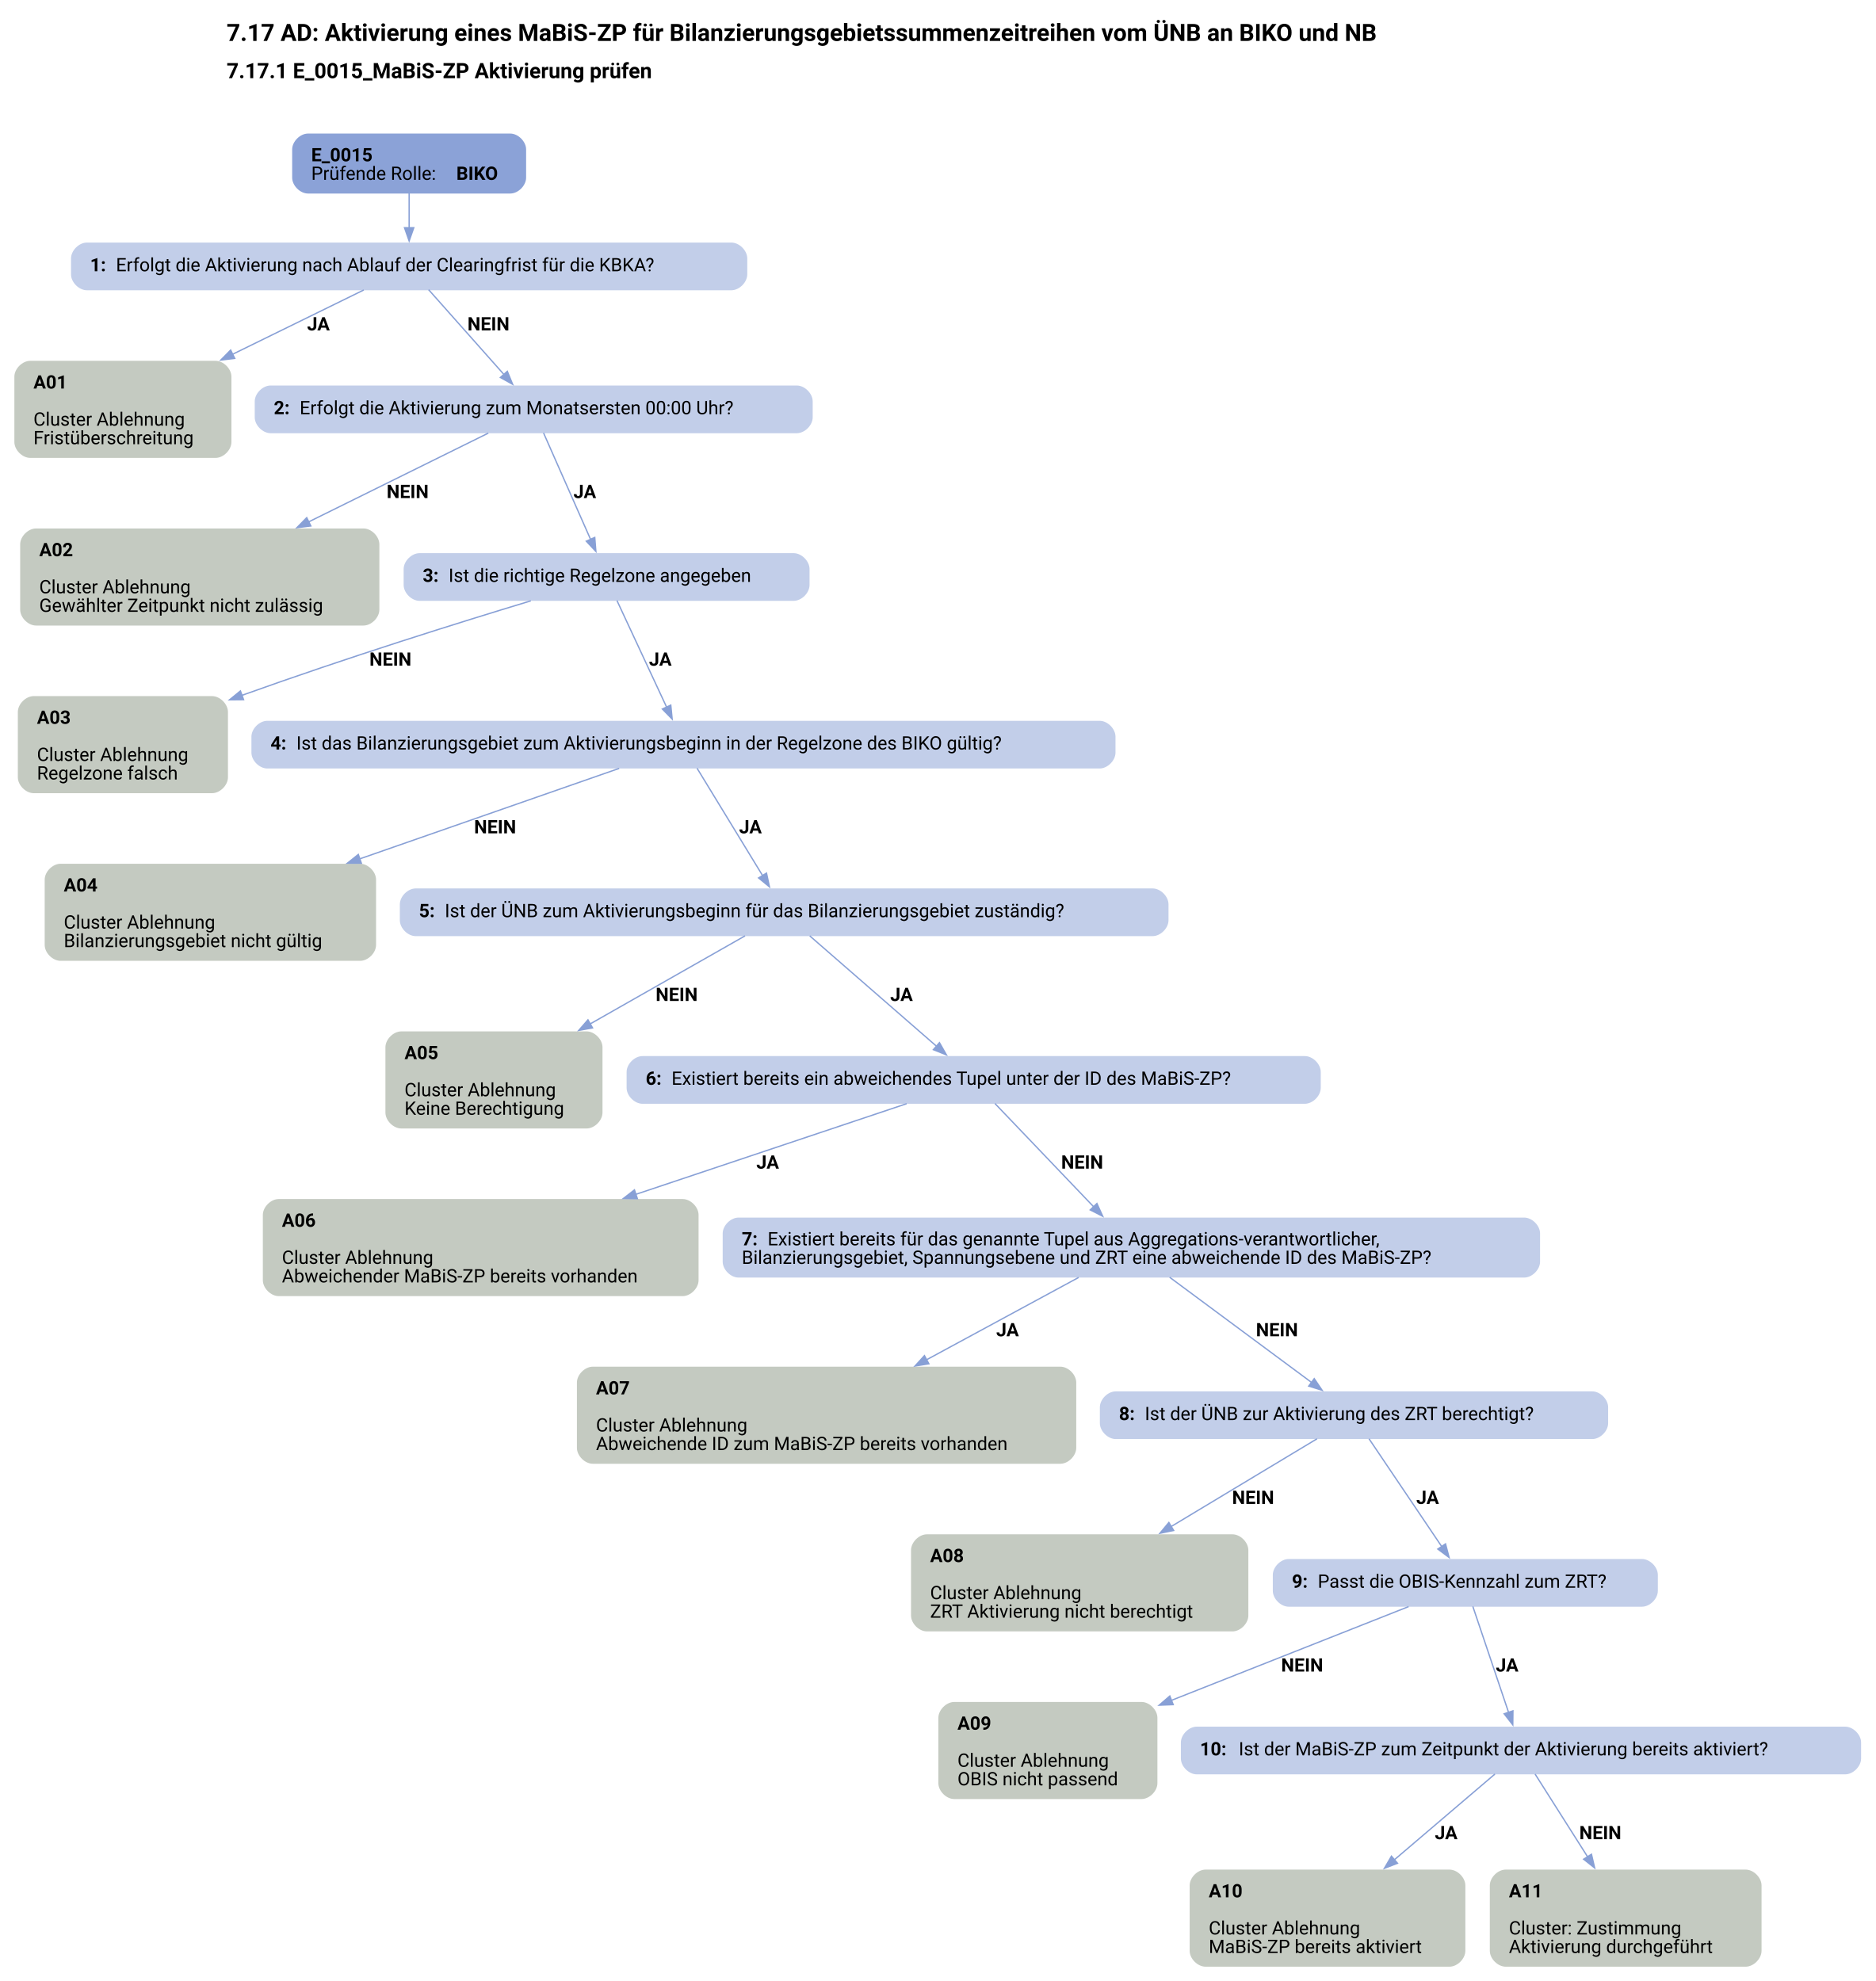
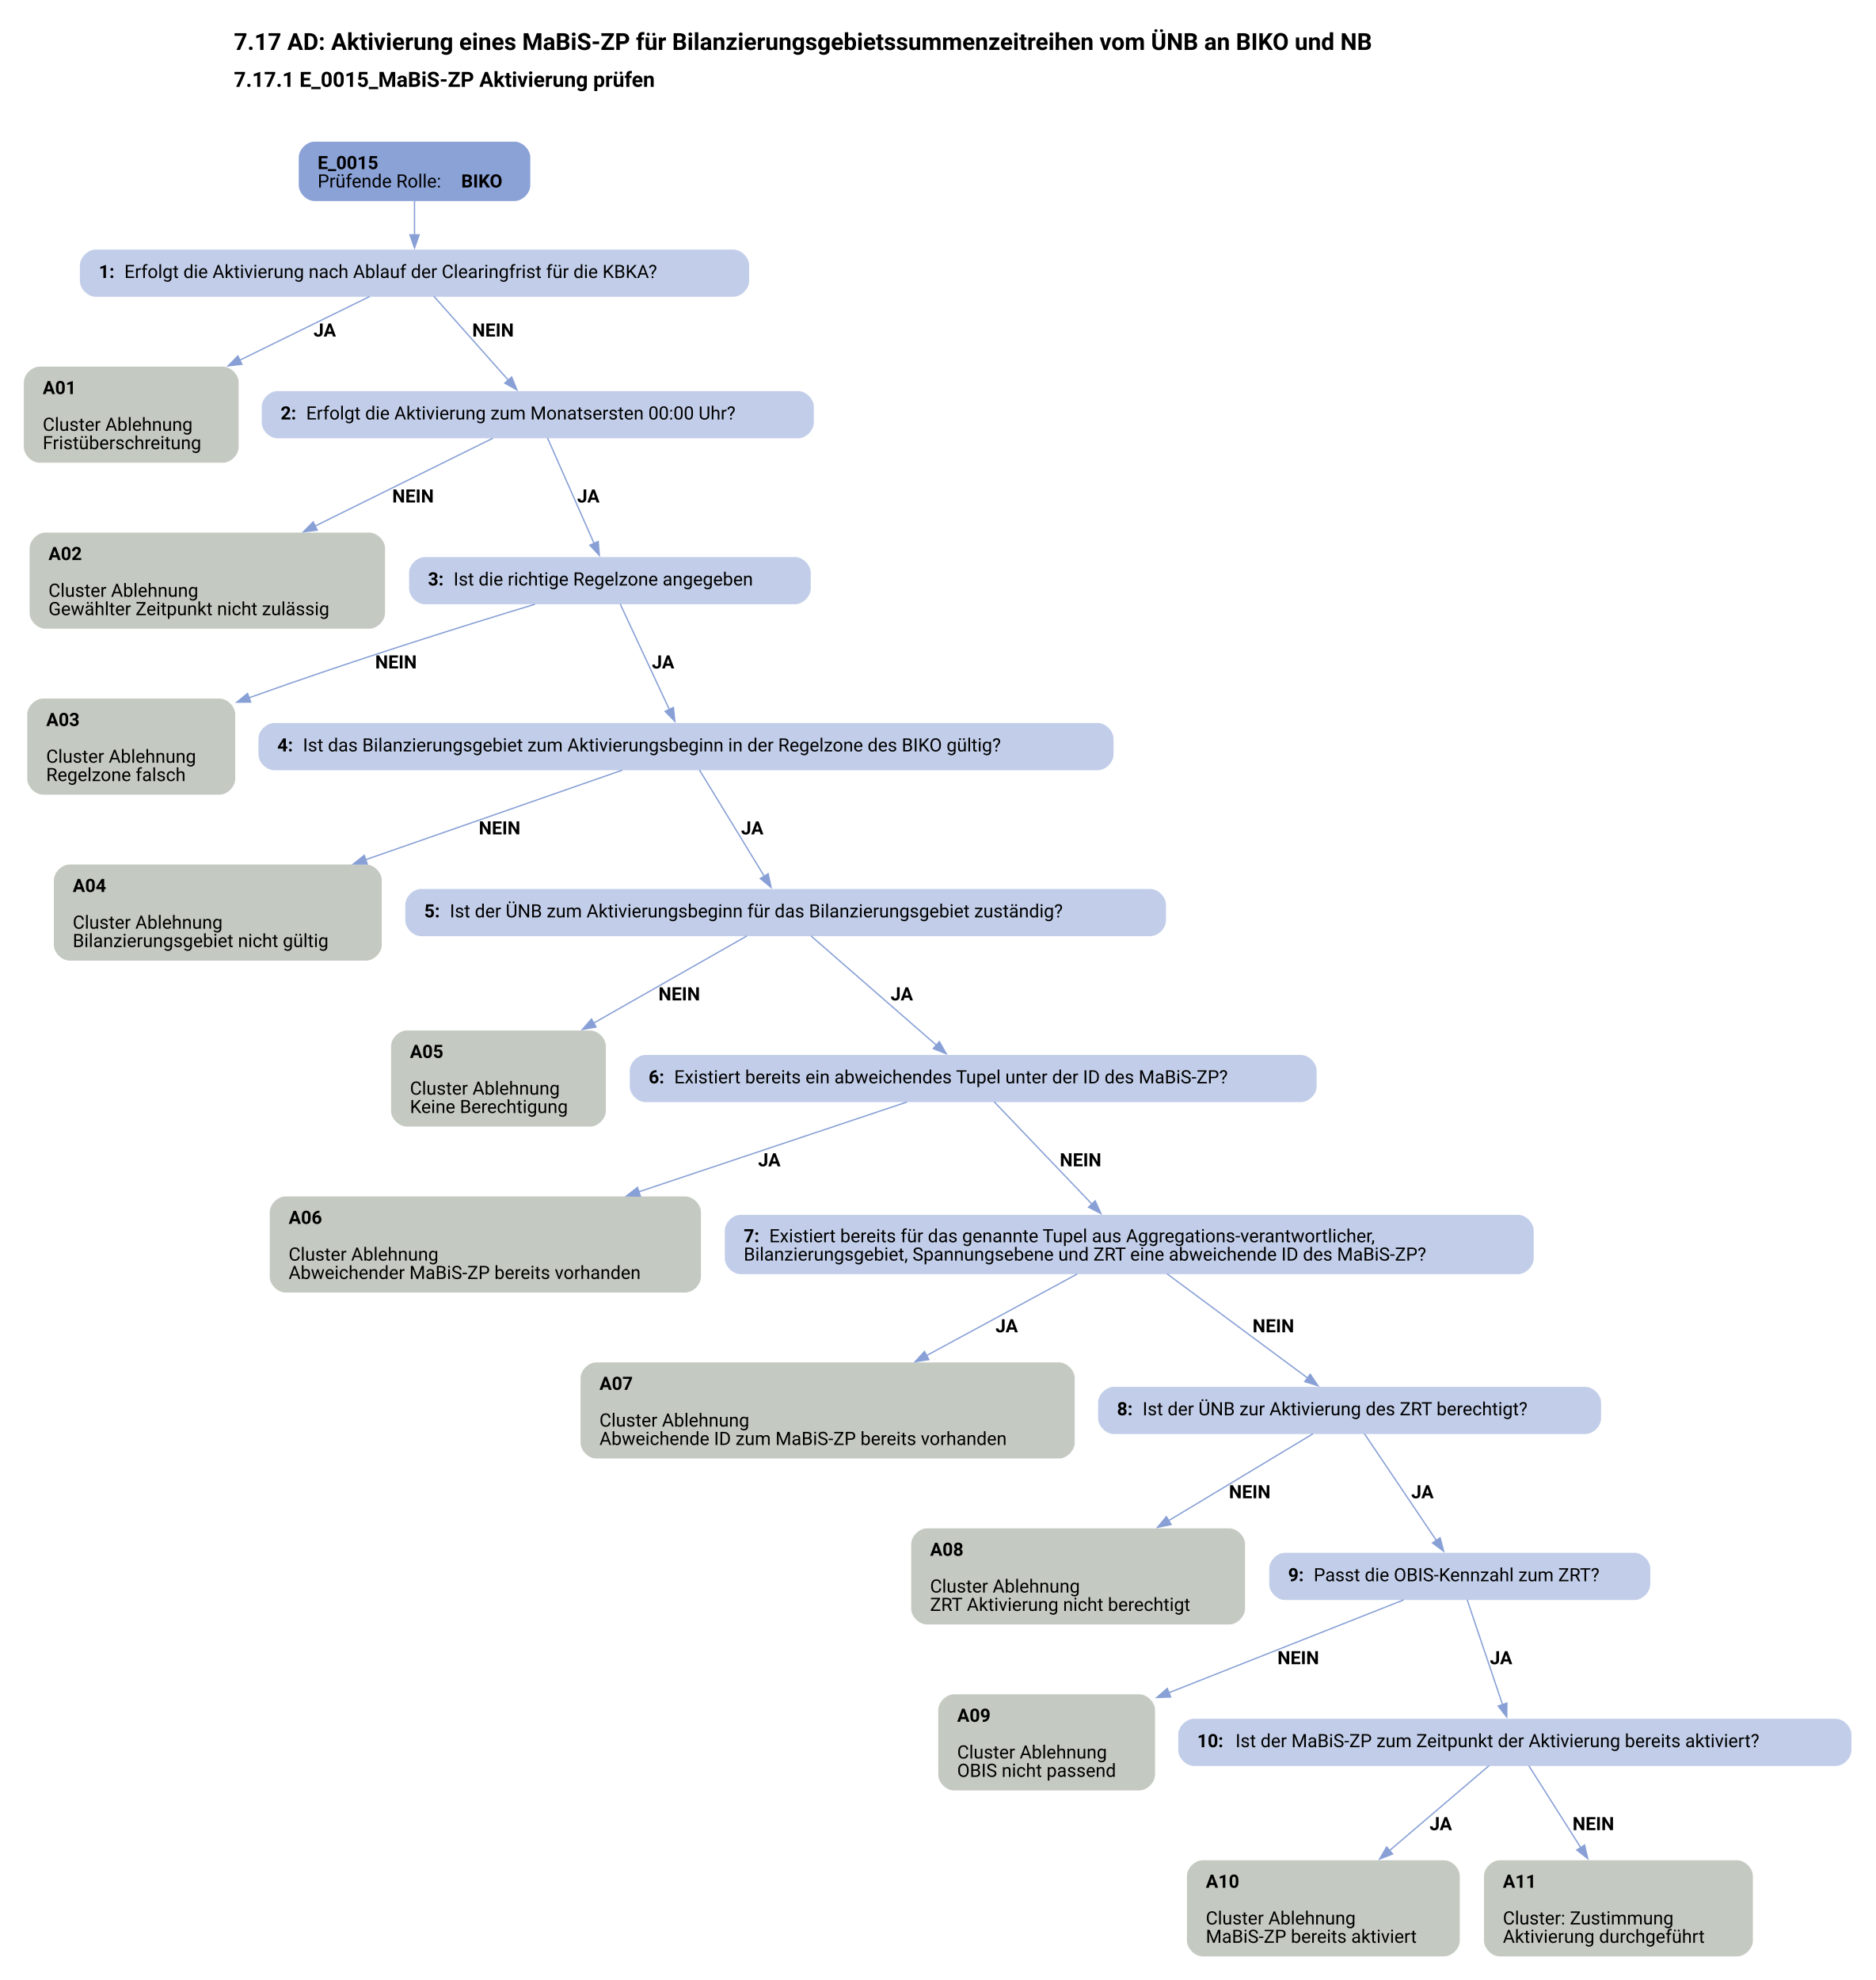
- <svg xmlns="http://www.w3.org/2000/svg" width="1363pt" height="1440pt" viewBox="0.00 0.00 1362.92 1440.00">
-   <g id="graph0" class="graph" transform="scale(0.963095 0.963095) rotate(0) translate(10.8 1484.38)">
+ <svg xmlns="http://www.w3.org/2000/svg" width="1364pt" height="1440pt" viewBox="0.00 0.00 1363.66 1440.00">
+   <g id="graph0" class="graph" transform="scale(0.953908 0.953908) rotate(0) translate(18 1491.58)">
    <text text-anchor="start" x="160.15" y="-1453.48" font-family="Roboto, sans-serif" font-weight="bold" font-size="18.00">7.17 AD: Aktivierung eines MaBiS-ZP für Bilanzierungsgebietssummenzeitreihen vom ÜNB an BIKO und NB</text>
    <text text-anchor="start" x="160.15" y="-1425.38" font-family="Roboto, sans-serif" font-weight="bold" font-size="16.00">7.17.1 E_0015_MaBiS-ZP Aktivierung prüfen</text>
    <g id="node1" class="node">
      <path fill="#8ba2d7" stroke="black" stroke-width="0" d="M374.17,-1383.58C374.17,-1383.58 221.62,-1383.58 221.62,-1383.58 215.62,-1383.58 209.62,-1377.58 209.62,-1371.58 209.62,-1371.58 209.62,-1350.3 209.62,-1350.3 209.62,-1344.3 215.62,-1338.3 221.62,-1338.3 221.62,-1338.3 374.17,-1338.3 374.17,-1338.3 380.17,-1338.3 386.17,-1344.3 386.17,-1350.3 386.17,-1350.3 386.17,-1371.58 386.17,-1371.58 386.17,-1377.58 380.17,-1383.58 374.17,-1383.58" />
      <text text-anchor="start" x="224.02" y="-1362.64" font-family="Roboto, sans-serif" font-weight="bold" font-size="14.00">E_0015</text>
      <text text-anchor="start" x="224.02" y="-1348.64" font-family="Roboto, sans-serif" font-size="14.00">Prüfende Rolle: </text>
      <text text-anchor="start" x="333.52" y="-1348.64" font-family="Roboto, sans-serif" font-weight="bold" font-size="14.00">BIKO</text>
    </g>
    <g id="node2" class="node">
      <path fill="#c2cee9" stroke="black" stroke-width="0" d="M541.05,-1301.3C541.05,-1301.3 54.75,-1301.3 54.75,-1301.3 48.75,-1301.3 42.75,-1295.3 42.75,-1289.3 42.75,-1289.3 42.75,-1277.3 42.75,-1277.3 42.75,-1271.3 48.75,-1265.3 54.75,-1265.3 54.75,-1265.3 541.05,-1265.3 541.05,-1265.3 547.05,-1265.3 553.05,-1271.3 553.05,-1277.3 553.05,-1277.3 553.05,-1289.3 553.05,-1289.3 553.05,-1295.3 547.05,-1301.3 541.05,-1301.3" />
      <text text-anchor="start" x="57.15" y="-1279.63" font-family="Roboto, sans-serif" font-weight="bold" font-size="14.00">1: </text>
      <text text-anchor="start" x="76.65" y="-1279.63" font-family="Roboto, sans-serif" font-size="14.00">Erfolgt die Aktivierung nach Ablauf der Clearingfrist für die KBKA?</text>
    </g>
    <g id="edge1" class="edge">
      <path fill="none" stroke="#88a0d6" d="M297.9,-1338.47C297.9,-1330.39 297.9,-1321.09 297.9,-1312.49" />
      <polygon fill="#88a0d6" stroke="#88a0d6" points="301.4,-1312.53 297.9,-1302.53 294.4,-1312.53 301.4,-1312.53" />
    </g>
    <g id="node3" class="node">
      <path fill="#c4cac1" stroke="black" stroke-width="0" d="M151.8,-1212.05C151.8,-1212.05 12,-1212.05 12,-1212.05 6,-1212.05 0,-1206.05 0,-1200.05 0,-1200.05 0,-1150.77 0,-1150.77 0,-1144.77 6,-1138.77 12,-1138.77 12,-1138.77 151.8,-1138.77 151.8,-1138.77 157.8,-1138.77 163.8,-1144.77 163.8,-1150.77 163.8,-1150.77 163.8,-1200.05 163.8,-1200.05 163.8,-1206.05 157.8,-1212.05 151.8,-1212.05" />
      <text text-anchor="start" x="14.4" y="-1191.11" font-family="Roboto, sans-serif" font-weight="bold" font-size="14.00">A01</text>
      <text text-anchor="start" x="14.4" y="-1163.11" font-family="Roboto, sans-serif" font-size="14.00">Cluster Ablehnung</text>
      <text text-anchor="start" x="14.4" y="-1149.11" font-family="Roboto, sans-serif" font-size="14.00">Fristüberschreitung</text>
    </g>
    <g id="edge2" class="edge">
      <path fill="none" stroke="#88a0d6" d="M263.67,-1265.52C237.04,-1252.46 198.94,-1233.79 164.49,-1216.9" />
      <polygon fill="#88a0d6" stroke="#88a0d6" points="166.29,-1213.88 155.77,-1212.62 163.21,-1220.17 166.29,-1213.88" />
      <text text-anchor="start" x="220.9" y="-1235" font-family="Roboto, sans-serif" font-weight="bold" font-size="14.00">JA</text>
    </g>
    <g id="node4" class="node">
      <path fill="#c2cee9" stroke="black" stroke-width="0" d="M590.42,-1193.41C590.42,-1193.41 193.38,-1193.41 193.38,-1193.41 187.38,-1193.41 181.38,-1187.41 181.38,-1181.41 181.38,-1181.41 181.38,-1169.41 181.38,-1169.41 181.38,-1163.41 187.38,-1157.41 193.38,-1157.41 193.38,-1157.41 590.42,-1157.41 590.42,-1157.41 596.42,-1157.41 602.42,-1163.41 602.42,-1169.41 602.42,-1169.41 602.42,-1181.41 602.42,-1181.41 602.42,-1187.41 596.42,-1193.41 590.42,-1193.41" />
      <text text-anchor="start" x="195.77" y="-1171.74" font-family="Roboto, sans-serif" font-weight="bold" font-size="14.00">2: </text>
      <text text-anchor="start" x="215.27" y="-1171.74" font-family="Roboto, sans-serif" font-size="14.00">Erfolgt die Aktivierung zum Monatsersten 00:00 Uhr?</text>
    </g>
    <g id="edge3" class="edge">
      <path fill="none" stroke="#88a0d6" d="M312.59,-1265.75C327.81,-1248.6 351.8,-1221.58 369.42,-1201.74" />
      <polygon fill="#88a0d6" stroke="#88a0d6" points="371.98,-1204.12 376,-1194.32 366.74,-1199.48 371.98,-1204.12" />
      <text text-anchor="start" x="341.9" y="-1235" font-family="Roboto, sans-serif" font-weight="bold" font-size="14.00">NEIN</text>
    </g>
    <g id="node5" class="node">
      <path fill="#c4cac1" stroke="black" stroke-width="0" d="M263.43,-1085.52C263.43,-1085.52 16.38,-1085.52 16.38,-1085.52 10.38,-1085.52 4.38,-1079.52 4.38,-1073.52 4.38,-1073.52 4.38,-1024.24 4.38,-1024.24 4.38,-1018.24 10.38,-1012.24 16.38,-1012.24 16.38,-1012.24 263.43,-1012.24 263.43,-1012.24 269.43,-1012.24 275.43,-1018.24 275.43,-1024.24 275.43,-1024.24 275.43,-1073.52 275.43,-1073.52 275.43,-1079.52 269.43,-1085.52 263.43,-1085.52" />
      <text text-anchor="start" x="18.78" y="-1064.58" font-family="Roboto, sans-serif" font-weight="bold" font-size="14.00">A02</text>
      <text text-anchor="start" x="18.78" y="-1036.58" font-family="Roboto, sans-serif" font-size="14.00">Cluster Ablehnung</text>
      <text text-anchor="start" x="18.78" y="-1022.58" font-family="Roboto, sans-serif" font-size="14.00">Gewählter Zeitpunkt nicht zulässig</text>
    </g>
    <g id="edge4" class="edge">
      <path fill="none" stroke="#88a0d6" d="M357.65,-1157.49C323,-1140.36 268.11,-1113.24 222.12,-1090.51" />
      <polygon fill="#88a0d6" stroke="#88a0d6" points="223.72,-1087.4 213.21,-1086.11 220.62,-1093.67 223.72,-1087.4" />
      <text text-anchor="start" x="280.9" y="-1108.47" font-family="Roboto, sans-serif" font-weight="bold" font-size="14.00">NEIN</text>
    </g>
    <g id="node6" class="node">
      <path fill="#c2cee9" stroke="black" stroke-width="0" d="M588.05,-1066.88C588.05,-1066.88 305.75,-1066.88 305.75,-1066.88 299.75,-1066.88 293.75,-1060.88 293.75,-1054.88 293.75,-1054.88 293.75,-1042.88 293.75,-1042.88 293.75,-1036.88 299.75,-1030.88 305.75,-1030.88 305.75,-1030.88 588.05,-1030.88 588.05,-1030.88 594.05,-1030.88 600.05,-1036.88 600.05,-1042.88 600.05,-1042.88 600.05,-1054.88 600.05,-1054.88 600.05,-1060.88 594.05,-1066.88 588.05,-1066.88" />
      <text text-anchor="start" x="308.15" y="-1045.2" font-family="Roboto, sans-serif" font-weight="bold" font-size="14.00">3: </text>
      <text text-anchor="start" x="327.65" y="-1045.2" font-family="Roboto, sans-serif" font-size="14.00">Ist die richtige Regelzone angegeben</text>
    </g>
    <g id="edge5" class="edge">
      <path fill="none" stroke="#88a0d6" d="M399.32,-1157.62C408.42,-1137 423.98,-1101.78 434.82,-1077.24" />
      <polygon fill="#88a0d6" stroke="#88a0d6" points="437.97,-1078.75 438.81,-1068.19 431.57,-1075.92 437.97,-1078.75" />
      <text text-anchor="start" x="421.9" y="-1108.47" font-family="Roboto, sans-serif" font-weight="bold" font-size="14.00">JA</text>
    </g>
    <g id="node7" class="node">
      <path fill="#c4cac1" stroke="black" stroke-width="0" d="M149.18,-958.99C149.18,-958.99 14.62,-958.99 14.62,-958.99 8.62,-958.99 2.62,-952.99 2.62,-946.99 2.62,-946.99 2.62,-897.71 2.62,-897.71 2.62,-891.71 8.62,-885.71 14.62,-885.71 14.62,-885.71 149.18,-885.71 149.18,-885.71 155.18,-885.71 161.18,-891.71 161.18,-897.71 161.18,-897.71 161.18,-946.99 161.18,-946.99 161.18,-952.99 155.18,-958.99 149.18,-958.99" />
      <text text-anchor="start" x="17.03" y="-938.05" font-family="Roboto, sans-serif" font-weight="bold" font-size="14.00">A03</text>
      <text text-anchor="start" x="17.03" y="-910.05" font-family="Roboto, sans-serif" font-size="14.00">Cluster Ablehnung</text>
      <text text-anchor="start" x="17.03" y="-896.05" font-family="Roboto, sans-serif" font-size="14.00">Regelzone falsch</text>
    </g>
    <g id="edge6" class="edge">
      <path fill="none" stroke="#88a0d6" d="M389.72,-1030.89C335.72,-1014.54 252.35,-988.51 171.33,-959.43" />
      <polygon fill="#88a0d6" stroke="#88a0d6" points="172.96,-956.3 162.37,-956.2 170.59,-962.89 172.96,-956.3" />
      <text text-anchor="start" x="267.9" y="-981.94" font-family="Roboto, sans-serif" font-weight="bold" font-size="14.00">NEIN</text>
    </g>
    <g id="node8" class="node">
      <path fill="#c2cee9" stroke="black" stroke-width="0" d="M818.92,-940.35C818.92,-940.35 190.88,-940.35 190.88,-940.35 184.88,-940.35 178.88,-934.35 178.88,-928.35 178.88,-928.35 178.88,-916.35 178.88,-916.35 178.88,-910.35 184.88,-904.35 190.88,-904.35 190.88,-904.35 818.92,-904.35 818.92,-904.35 824.92,-904.35 830.92,-910.35 830.92,-916.35 830.92,-916.35 830.92,-928.35 830.92,-928.35 830.92,-934.35 824.92,-940.35 818.92,-940.35" />
      <text text-anchor="start" x="193.27" y="-918.67" font-family="Roboto, sans-serif" font-weight="bold" font-size="14.00">4: </text>
      <text text-anchor="start" x="212.77" y="-918.67" font-family="Roboto, sans-serif" font-size="14.00">Ist das Bilanzierungsgebiet zum Aktivierungsbeginn in der Regelzone des BIKO gültig?</text>
    </g>
    <g id="edge7" class="edge">
      <path fill="none" stroke="#88a0d6" d="M454.72,-1031.09C464.32,-1010.47 480.73,-975.25 492.16,-950.71" />
      <polygon fill="#88a0d6" stroke="#88a0d6" points="495.33,-952.19 496.38,-941.65 488.98,-949.24 495.33,-952.19" />
      <text text-anchor="start" x="478.9" y="-981.94" font-family="Roboto, sans-serif" font-weight="bold" font-size="14.00">JA</text>
    </g>
    <g id="node9" class="node">
      <path fill="#c4cac1" stroke="black" stroke-width="0" d="M260.93,-832.46C260.93,-832.46 34.88,-832.46 34.88,-832.46 28.88,-832.46 22.88,-826.46 22.88,-820.46 22.88,-820.46 22.88,-771.18 22.88,-771.18 22.88,-765.18 28.88,-759.18 34.88,-759.18 34.88,-759.18 260.93,-759.18 260.93,-759.18 266.93,-759.18 272.93,-765.18 272.93,-771.18 272.93,-771.18 272.93,-820.46 272.93,-820.46 272.93,-826.46 266.93,-832.46 260.93,-832.46" />
      <text text-anchor="start" x="37.28" y="-811.52" font-family="Roboto, sans-serif" font-weight="bold" font-size="14.00">A04</text>
      <text text-anchor="start" x="37.28" y="-783.52" font-family="Roboto, sans-serif" font-size="14.00">Cluster Ablehnung</text>
      <text text-anchor="start" x="37.28" y="-769.52" font-family="Roboto, sans-serif" font-size="14.00">Bilanzierungsgebiet nicht gültig</text>
    </g>
    <g id="edge8" class="edge">
      <path fill="none" stroke="#88a0d6" d="M456.38,-904.43C406.36,-886.98 326.59,-859.15 260.7,-836.17" />
      <polygon fill="#88a0d6" stroke="#88a0d6" points="261.85,-832.86 251.26,-832.87 259.55,-839.47 261.85,-832.86" />
      <text text-anchor="start" x="346.9" y="-855.41" font-family="Roboto, sans-serif" font-weight="bold" font-size="14.00">NEIN</text>
    </g>
    <g id="node10" class="node">
      <path fill="#c2cee9" stroke="black" stroke-width="0" d="M858.92,-813.82C858.92,-813.82 302.88,-813.82 302.88,-813.82 296.88,-813.82 290.88,-807.82 290.88,-801.82 290.88,-801.82 290.88,-789.82 290.88,-789.82 290.88,-783.82 296.88,-777.82 302.88,-777.82 302.88,-777.82 858.92,-777.82 858.92,-777.82 864.92,-777.82 870.92,-783.82 870.92,-789.82 870.92,-789.82 870.92,-801.82 870.92,-801.82 870.92,-807.82 864.92,-813.82 858.92,-813.82" />
      <text text-anchor="start" x="305.27" y="-792.14" font-family="Roboto, sans-serif" font-weight="bold" font-size="14.00">5: </text>
      <text text-anchor="start" x="324.77" y="-792.14" font-family="Roboto, sans-serif" font-size="14.00">Ist der ÜNB zum Aktivierungsbeginn für das Bilanzierungsgebiet zuständig?</text>
    </g>
    <g id="edge9" class="edge">
      <path fill="none" stroke="#88a0d6" d="M515.15,-904.56C527.84,-883.76 549.61,-848.08 564.61,-823.52" />
      <polygon fill="#88a0d6" stroke="#88a0d6" points="567.56,-825.4 569.78,-815.04 561.58,-821.75 567.56,-825.4" />
      <text text-anchor="start" x="546.9" y="-855.41" font-family="Roboto, sans-serif" font-weight="bold" font-size="14.00">JA</text>
    </g>
    <g id="node11" class="node">
      <path fill="#c4cac1" stroke="black" stroke-width="0" d="M431.8,-705.93C431.8,-705.93 292,-705.93 292,-705.93 286,-705.93 280,-699.93 280,-693.93 280,-693.93 280,-644.65 280,-644.65 280,-638.65 286,-632.65 292,-632.65 292,-632.65 431.8,-632.65 431.8,-632.65 437.8,-632.65 443.8,-638.65 443.8,-644.65 443.8,-644.65 443.8,-693.93 443.8,-693.93 443.8,-699.93 437.8,-705.93 431.8,-705.93" />
      <text text-anchor="start" x="294.4" y="-684.99" font-family="Roboto, sans-serif" font-weight="bold" font-size="14.00">A05</text>
      <text text-anchor="start" x="294.4" y="-656.99" font-family="Roboto, sans-serif" font-size="14.00">Cluster Ablehnung</text>
      <text text-anchor="start" x="294.4" y="-642.99" font-family="Roboto, sans-serif" font-size="14.00">Keine Berechtigung</text>
    </g>
    <g id="edge10" class="edge">
      <path fill="none" stroke="#88a0d6" d="M551.36,-778.03C521.55,-761.07 474.35,-734.23 434.52,-711.58" />
      <polygon fill="#88a0d6" stroke="#88a0d6" points="436.3,-708.57 425.88,-706.67 432.84,-714.66 436.3,-708.57" />
      <text text-anchor="start" x="483.9" y="-728.88" font-family="Roboto, sans-serif" font-weight="bold" font-size="14.00">NEIN</text>
    </g>
    <g id="node12" class="node">
      <path fill="#c2cee9" stroke="black" stroke-width="0" d="M973.8,-687.29C973.8,-687.29 474,-687.29 474,-687.29 468,-687.29 462,-681.29 462,-675.29 462,-675.29 462,-663.29 462,-663.29 462,-657.29 468,-651.29 474,-651.29 474,-651.29 973.8,-651.29 973.8,-651.29 979.8,-651.29 985.8,-657.29 985.8,-663.29 985.8,-663.29 985.8,-675.29 985.8,-675.29 985.8,-681.29 979.8,-687.29 973.8,-687.29" />
      <text text-anchor="start" x="476.4" y="-665.62" font-family="Roboto, sans-serif" font-weight="bold" font-size="14.00">6: </text>
      <text text-anchor="start" x="495.9" y="-665.62" font-family="Roboto, sans-serif" font-size="14.00">Existiert bereits ein abweichendes Tupel unter der ID des MaBiS-ZP?</text>
    </g>
    <g id="edge11" class="edge">
      <path fill="none" stroke="#88a0d6" d="M600.19,-778.03C624.81,-756.58 667.61,-719.31 695.85,-694.72" />
      <polygon fill="#88a0d6" stroke="#88a0d6" points="698.08,-697.42 703.32,-688.21 693.48,-692.14 698.08,-697.42" />
      <text text-anchor="start" x="660.9" y="-728.88" font-family="Roboto, sans-serif" font-weight="bold" font-size="14.00">JA</text>
    </g>
    <g id="node13" class="node">
      <path fill="#c4cac1" stroke="black" stroke-width="0" d="M504.3,-579.4C504.3,-579.4 199.5,-579.4 199.5,-579.4 193.5,-579.4 187.5,-573.4 187.5,-567.4 187.5,-567.4 187.5,-518.12 187.5,-518.12 187.5,-512.12 193.5,-506.12 199.5,-506.12 199.5,-506.12 504.3,-506.12 504.3,-506.12 510.3,-506.12 516.3,-512.12 516.3,-518.12 516.3,-518.12 516.3,-567.4 516.3,-567.4 516.3,-573.4 510.3,-579.4 504.3,-579.4" />
      <text text-anchor="start" x="201.9" y="-558.46" font-family="Roboto, sans-serif" font-weight="bold" font-size="14.00">A06</text>
      <text text-anchor="start" x="201.9" y="-530.46" font-family="Roboto, sans-serif" font-size="14.00">Cluster Ablehnung</text>
      <text text-anchor="start" x="201.9" y="-516.46" font-family="Roboto, sans-serif" font-size="14.00">Abweichender MaBiS-ZP bereits vorhanden</text>
    </g>
    <g id="edge12" class="edge">
      <path fill="none" stroke="#88a0d6" d="M673.34,-651.37C621.11,-633.88 537.75,-605.98 469.01,-582.96" />
      <polygon fill="#88a0d6" stroke="#88a0d6" points="470.14,-579.65 459.55,-579.8 467.92,-586.29 470.14,-579.65" />
      <text text-anchor="start" x="559.9" y="-602.35" font-family="Roboto, sans-serif" font-weight="bold" font-size="14.00">JA</text>
    </g>
    <g id="node14" class="node">
      <path fill="#c2cee9" stroke="black" stroke-width="0" d="M1139.3,-565.4C1139.3,-565.4 546.5,-565.4 546.5,-565.4 540.5,-565.4 534.5,-559.4 534.5,-553.4 534.5,-553.4 534.5,-532.12 534.5,-532.12 534.5,-526.12 540.5,-520.12 546.5,-520.12 546.5,-520.12 1139.3,-520.12 1139.3,-520.12 1145.3,-520.12 1151.3,-526.12 1151.3,-532.12 1151.3,-532.12 1151.3,-553.4 1151.3,-553.4 1151.3,-559.4 1145.3,-565.4 1139.3,-565.4" />
      <text text-anchor="start" x="548.9" y="-544.46" font-family="Roboto, sans-serif" font-weight="bold" font-size="14.00">7: </text>
      <text text-anchor="start" x="568.4" y="-544.46" font-family="Roboto, sans-serif" font-size="14.00">Existiert bereits für das genannte Tupel aus Aggregations-verantwortlicher,</text>
      <text text-anchor="start" x="548.9" y="-530.46" font-family="Roboto, sans-serif" font-size="14.00">Bilanzierungsgebiet, Spannungsebene und ZRT eine abweichende ID des MaBiS-ZP?</text>
    </g>
    <g id="edge13" class="edge">
      <path fill="none" stroke="#88a0d6" d="M739.95,-651.5C759.02,-631.54 791.18,-597.89 814.48,-573.5" />
      <polygon fill="#88a0d6" stroke="#88a0d6" points="816.9,-576.03 821.28,-566.39 811.84,-571.2 816.9,-576.03" />
      <text text-anchor="start" x="789.9" y="-602.35" font-family="Roboto, sans-serif" font-weight="bold" font-size="14.00">NEIN</text>
    </g>
    <g id="node15" class="node">
      <path fill="#c4cac1" stroke="black" stroke-width="0" d="M789.3,-452.87C789.3,-452.87 436.5,-452.87 436.5,-452.87 430.5,-452.87 424.5,-446.87 424.5,-440.87 424.5,-440.87 424.5,-391.59 424.5,-391.59 424.5,-385.59 430.5,-379.59 436.5,-379.59 436.5,-379.59 789.3,-379.59 789.3,-379.59 795.3,-379.59 801.3,-385.59 801.3,-391.59 801.3,-391.59 801.3,-440.87 801.3,-440.87 801.3,-446.87 795.3,-452.87 789.3,-452.87" />
      <text text-anchor="start" x="438.9" y="-431.93" font-family="Roboto, sans-serif" font-weight="bold" font-size="14.00">A07</text>
      <text text-anchor="start" x="438.9" y="-403.93" font-family="Roboto, sans-serif" font-size="14.00">Cluster Ablehnung</text>
      <text text-anchor="start" x="438.9" y="-389.93" font-family="Roboto, sans-serif" font-size="14.00">Abweichende ID zum MaBiS-ZP bereits vorhanden</text>
    </g>
    <g id="edge14" class="edge">
      <path fill="none" stroke="#88a0d6" d="M803.1,-520.21C771.59,-503.15 726.66,-478.82 688.38,-458.1" />
      <polygon fill="#88a0d6" stroke="#88a0d6" points="690.08,-455.04 679.62,-453.36 686.75,-461.2 690.08,-455.04" />
      <text text-anchor="start" x="740.9" y="-475.82" font-family="Roboto, sans-serif" font-weight="bold" font-size="14.00">JA</text>
    </g>
    <g id="node16" class="node">
      <path fill="#c2cee9" stroke="black" stroke-width="0" d="M1190.67,-434.23C1190.67,-434.23 831.12,-434.23 831.12,-434.23 825.12,-434.23 819.12,-428.23 819.12,-422.23 819.12,-422.23 819.12,-410.23 819.12,-410.23 819.12,-404.23 825.12,-398.23 831.12,-398.23 831.12,-398.23 1190.67,-398.23 1190.67,-398.23 1196.67,-398.23 1202.67,-404.23 1202.67,-410.23 1202.67,-410.23 1202.67,-422.23 1202.67,-422.23 1202.67,-428.23 1196.67,-434.23 1190.67,-434.23" />
      <text text-anchor="start" x="833.52" y="-412.55" font-family="Roboto, sans-serif" font-weight="bold" font-size="14.00">8: </text>
      <text text-anchor="start" x="853.02" y="-412.55" font-family="Roboto, sans-serif" font-size="14.00">Ist der ÜNB zur Aktivierung des ZRT berechtigt?</text>
    </g>
    <g id="edge15" class="edge">
      <path fill="none" stroke="#88a0d6" d="M871.78,-520.35C901.62,-498.23 948.08,-463.79 978.99,-440.88" />
      <polygon fill="#88a0d6" stroke="#88a0d6" points="980.89,-443.83 986.83,-435.07 976.72,-438.21 980.89,-443.83" />
      <text text-anchor="start" x="936.9" y="-475.82" font-family="Roboto, sans-serif" font-weight="bold" font-size="14.00">NEIN</text>
    </g>
    <g id="node17" class="node">
      <path fill="#c4cac1" stroke="black" stroke-width="0" d="M919.17,-326.34C919.17,-326.34 688.62,-326.34 688.62,-326.34 682.62,-326.34 676.62,-320.34 676.62,-314.34 676.62,-314.34 676.62,-265.06 676.62,-265.06 676.62,-259.06 682.62,-253.06 688.62,-253.06 688.62,-253.06 919.17,-253.06 919.17,-253.06 925.17,-253.06 931.17,-259.06 931.17,-265.06 931.17,-265.06 931.17,-314.34 931.17,-314.34 931.17,-320.34 925.17,-326.34 919.17,-326.34" />
      <text text-anchor="start" x="691.02" y="-305.4" font-family="Roboto, sans-serif" font-weight="bold" font-size="14.00">A08</text>
      <text text-anchor="start" x="691.02" y="-277.4" font-family="Roboto, sans-serif" font-size="14.00">Cluster Ablehnung</text>
      <text text-anchor="start" x="691.02" y="-263.4" font-family="Roboto, sans-serif" font-size="14.00">ZRT Aktivierung nicht berechtigt</text>
    </g>
    <g id="edge16" class="edge">
      <path fill="none" stroke="#88a0d6" d="M982.98,-398.44C954.8,-381.48 910.19,-354.64 872.54,-331.99" />
      <polygon fill="#88a0d6" stroke="#88a0d6" points="874.8,-329.27 864.43,-327.11 871.19,-335.27 874.8,-329.27" />
      <text text-anchor="start" x="918.9" y="-349.29" font-family="Roboto, sans-serif" font-weight="bold" font-size="14.00">NEIN</text>
    </g>
    <g id="node18" class="node">
      <path fill="#c2cee9" stroke="black" stroke-width="0" d="M1228.18,-307.7C1228.18,-307.7 961.63,-307.7 961.63,-307.7 955.63,-307.7 949.63,-301.7 949.63,-295.7 949.63,-295.7 949.63,-283.7 949.63,-283.7 949.63,-277.7 955.63,-271.7 961.63,-271.7 961.63,-271.7 1228.18,-271.7 1228.18,-271.7 1234.18,-271.7 1240.18,-277.7 1240.18,-283.7 1240.18,-283.7 1240.18,-295.7 1240.18,-295.7 1240.18,-301.7 1234.18,-307.7 1228.18,-307.7" />
      <text text-anchor="start" x="964.03" y="-286.02" font-family="Roboto, sans-serif" font-weight="bold" font-size="14.00">9: </text>
      <text text-anchor="start" x="983.53" y="-286.02" font-family="Roboto, sans-serif" font-size="14.00">Passt die OBIS-Kennzahl zum ZRT?</text>
    </g>
    <g id="edge17" class="edge">
      <path fill="none" stroke="#88a0d6" d="M1022.23,-398.44C1036.32,-377.55 1060.54,-341.64 1077.11,-317.07" />
      <polygon fill="#88a0d6" stroke="#88a0d6" points="1079.95,-319.13 1082.64,-308.88 1074.14,-315.21 1079.95,-319.13" />
      <text text-anchor="start" x="1057.9" y="-349.29" font-family="Roboto, sans-serif" font-weight="bold" font-size="14.00">JA</text>
    </g>
    <g id="node19" class="node">
      <path fill="#c4cac1" stroke="black" stroke-width="0" d="M850.55,-199.81C850.55,-199.81 709.25,-199.81 709.25,-199.81 703.25,-199.81 697.25,-193.81 697.25,-187.81 697.25,-187.81 697.25,-138.53 697.25,-138.53 697.25,-132.53 703.25,-126.53 709.25,-126.53 709.25,-126.53 850.55,-126.53 850.55,-126.53 856.55,-126.53 862.55,-132.53 862.55,-138.53 862.55,-138.53 862.55,-187.81 862.55,-187.81 862.55,-193.81 856.55,-199.81 850.55,-199.81" />
      <text text-anchor="start" x="711.65" y="-178.87" font-family="Roboto, sans-serif" font-weight="bold" font-size="14.00">A09</text>
      <text text-anchor="start" x="711.65" y="-150.87" font-family="Roboto, sans-serif" font-size="14.00">Cluster Ablehnung</text>
      <text text-anchor="start" x="711.65" y="-136.87" font-family="Roboto, sans-serif" font-size="14.00">OBIS nicht passend</text>
    </g>
    <g id="edge18" class="edge">
      <path fill="none" stroke="#88a0d6" d="M1052.09,-271.78C1006.31,-253.68 932.29,-224.41 872.99,-200.97" />
      <polygon fill="#88a0d6" stroke="#88a0d6" points="874.47,-197.79 863.88,-197.37 871.9,-204.3 874.47,-197.79" />
      <text text-anchor="start" x="955.9" y="-222.76" font-family="Roboto, sans-serif" font-weight="bold" font-size="14.00">NEIN</text>
    </g>
    <g id="node20" class="node">
      <path fill="#c2cee9" stroke="black" stroke-width="0" d="M1381.55,-181.17C1381.55,-181.17 892.25,-181.17 892.25,-181.17 886.25,-181.17 880.25,-175.17 880.25,-169.17 880.25,-169.17 880.25,-157.17 880.25,-157.17 880.25,-151.17 886.25,-145.17 892.25,-145.17 892.25,-145.17 1381.55,-145.17 1381.55,-145.17 1387.55,-145.17 1393.55,-151.17 1393.55,-157.17 1393.55,-157.17 1393.55,-169.17 1393.55,-169.17 1393.55,-175.17 1387.55,-181.17 1381.55,-181.17" />
      <text text-anchor="start" x="894.65" y="-159.5" font-family="Roboto, sans-serif" font-weight="bold" font-size="14.00">10: </text>
      <text text-anchor="start" x="923.9" y="-159.5" font-family="Roboto, sans-serif" font-size="14.00">Ist der MaBiS-ZP zum Zeitpunkt der Aktivierung bereits aktiviert?</text>
    </g>
    <g id="edge19" class="edge">
      <path fill="none" stroke="#88a0d6" d="M1100.56,-271.91C1107.48,-251.39 1119.29,-216.39 1127.56,-191.86" />
      <polygon fill="#88a0d6" stroke="#88a0d6" points="1130.83,-193.12 1130.71,-182.53 1124.2,-190.89 1130.83,-193.12" />
      <text text-anchor="start" x="1117.9" y="-222.76" font-family="Roboto, sans-serif" font-weight="bold" font-size="14.00">JA</text>
    </g>
    <g id="node21" class="node">
      <path fill="#c4cac1" stroke="black" stroke-width="0" d="M1082.92,-73.28C1082.92,-73.28 898.88,-73.28 898.88,-73.28 892.88,-73.28 886.88,-67.28 886.88,-61.28 886.88,-61.28 886.88,-12 886.88,-12 886.88,-6 892.88,0 898.88,0 898.88,0 1082.92,0 1082.92,0 1088.92,0 1094.92,-6 1094.92,-12 1094.92,-12 1094.92,-61.28 1094.92,-61.28 1094.92,-67.28 1088.92,-73.28 1082.92,-73.28" />
      <text text-anchor="start" x="901.27" y="-52.34" font-family="Roboto, sans-serif" font-weight="bold" font-size="14.00">A10</text>
      <text text-anchor="start" x="901.27" y="-24.34" font-family="Roboto, sans-serif" font-size="14.00">Cluster Ablehnung</text>
      <text text-anchor="start" x="901.27" y="-10.34" font-family="Roboto, sans-serif" font-size="14.00">MaBiS-ZP bereits aktiviert</text>
    </g>
    <g id="edge20" class="edge">
      <path fill="none" stroke="#88a0d6" d="M1117.21,-145.38C1097.84,-128.85 1067.46,-102.94 1041.34,-80.67" />
      <polygon fill="#88a0d6" stroke="#88a0d6" points="1043.71,-78.08 1033.83,-74.25 1039.16,-83.41 1043.71,-78.08" />
      <text text-anchor="start" x="1071.9" y="-96.23" font-family="Roboto, sans-serif" font-weight="bold" font-size="14.00">JA</text>
    </g>
    <g id="node22" class="node">
      <path fill="#c4cac1" stroke="black" stroke-width="0" d="M1306.43,-73.28C1306.43,-73.28 1125.38,-73.28 1125.38,-73.28 1119.38,-73.28 1113.38,-67.28 1113.38,-61.28 1113.38,-61.28 1113.38,-12 1113.38,-12 1113.38,-6 1119.38,0 1125.38,0 1125.38,0 1306.43,0 1306.43,0 1312.43,0 1318.43,-6 1318.43,-12 1318.43,-12 1318.43,-61.28 1318.43,-61.28 1318.43,-67.28 1312.43,-73.28 1306.43,-73.28" />
      <text text-anchor="start" x="1127.78" y="-52.34" font-family="Roboto, sans-serif" font-weight="bold" font-size="14.00">A11</text>
      <text text-anchor="start" x="1127.78" y="-24.34" font-family="Roboto, sans-serif" font-size="14.00">Cluster: Zustimmung</text>
      <text text-anchor="start" x="1127.78" y="-10.34" font-family="Roboto, sans-serif" font-size="14.00">Aktivierung durchgeführt</text>
    </g>
    <g id="edge21" class="edge">
      <path fill="none" stroke="#88a0d6" d="M1147.55,-145.38C1157.72,-129.36 1173.48,-104.51 1187.31,-82.71" />
      <polygon fill="#88a0d6" stroke="#88a0d6" points="1190.08,-84.87 1192.48,-74.55 1184.17,-81.12 1190.08,-84.87" />
      <text text-anchor="start" x="1180.9" y="-96.23" font-family="Roboto, sans-serif" font-weight="bold" font-size="14.00">NEIN</text>
    </g>
  </g>
</svg>
